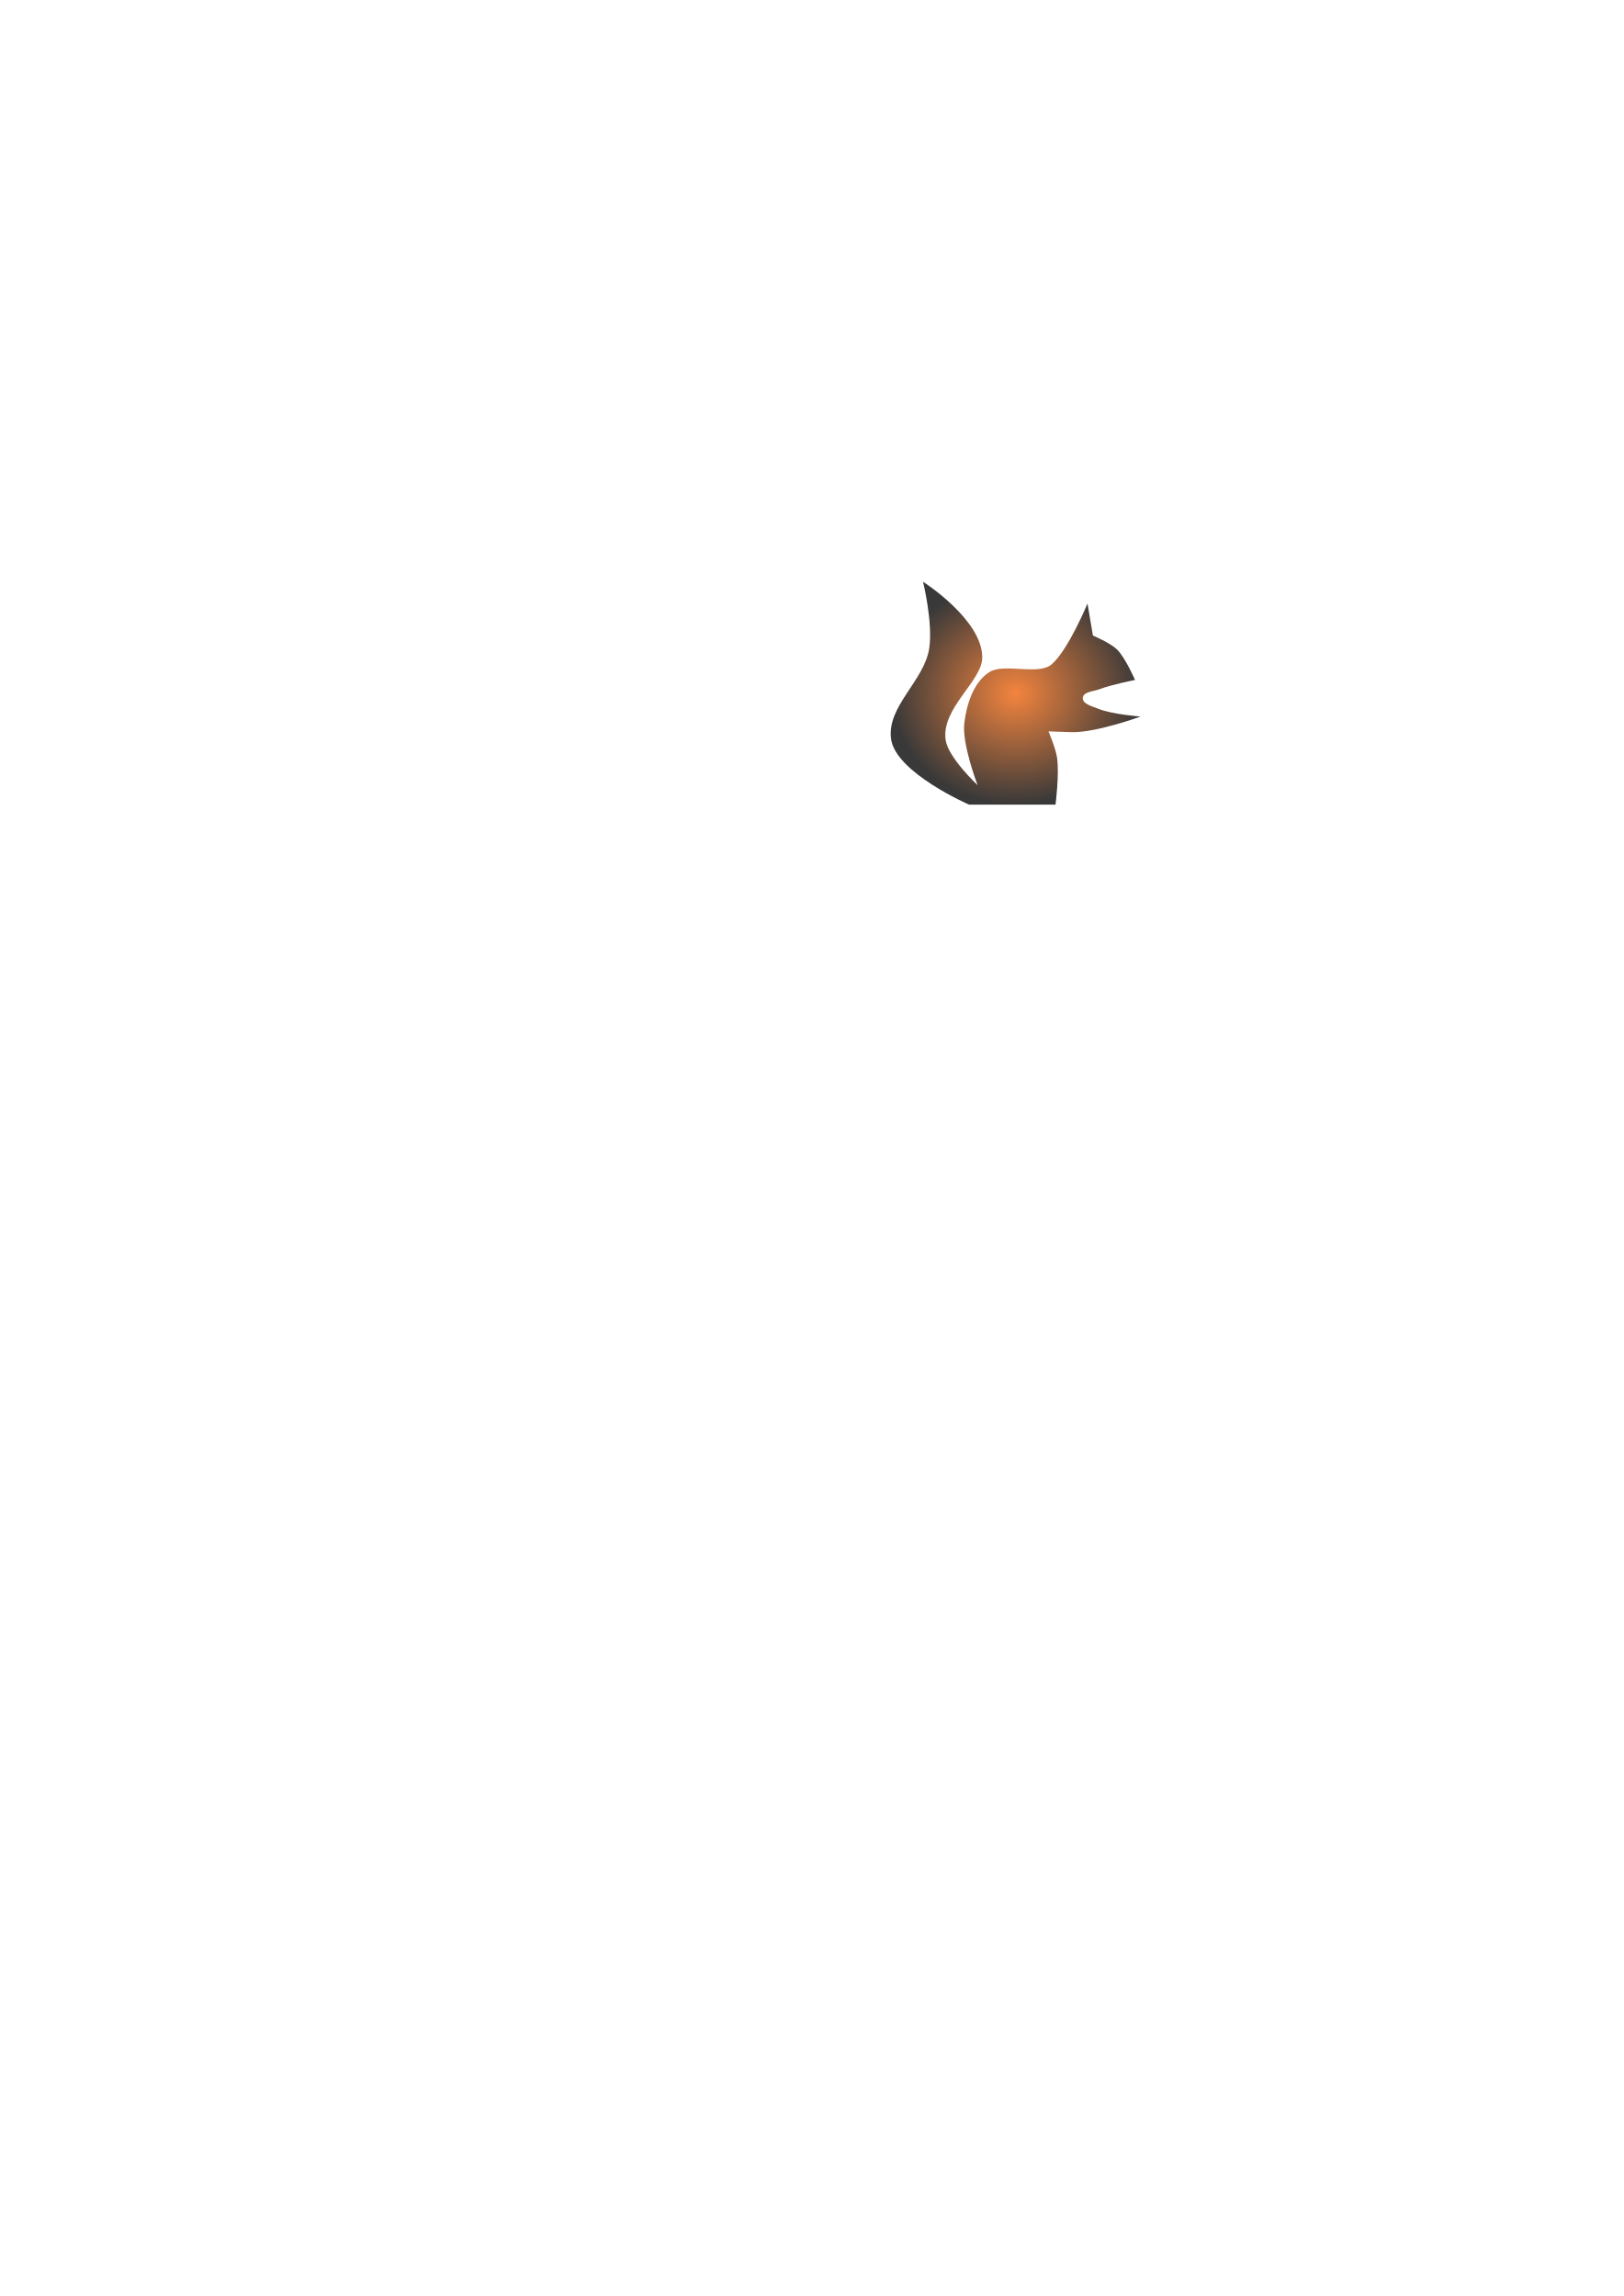
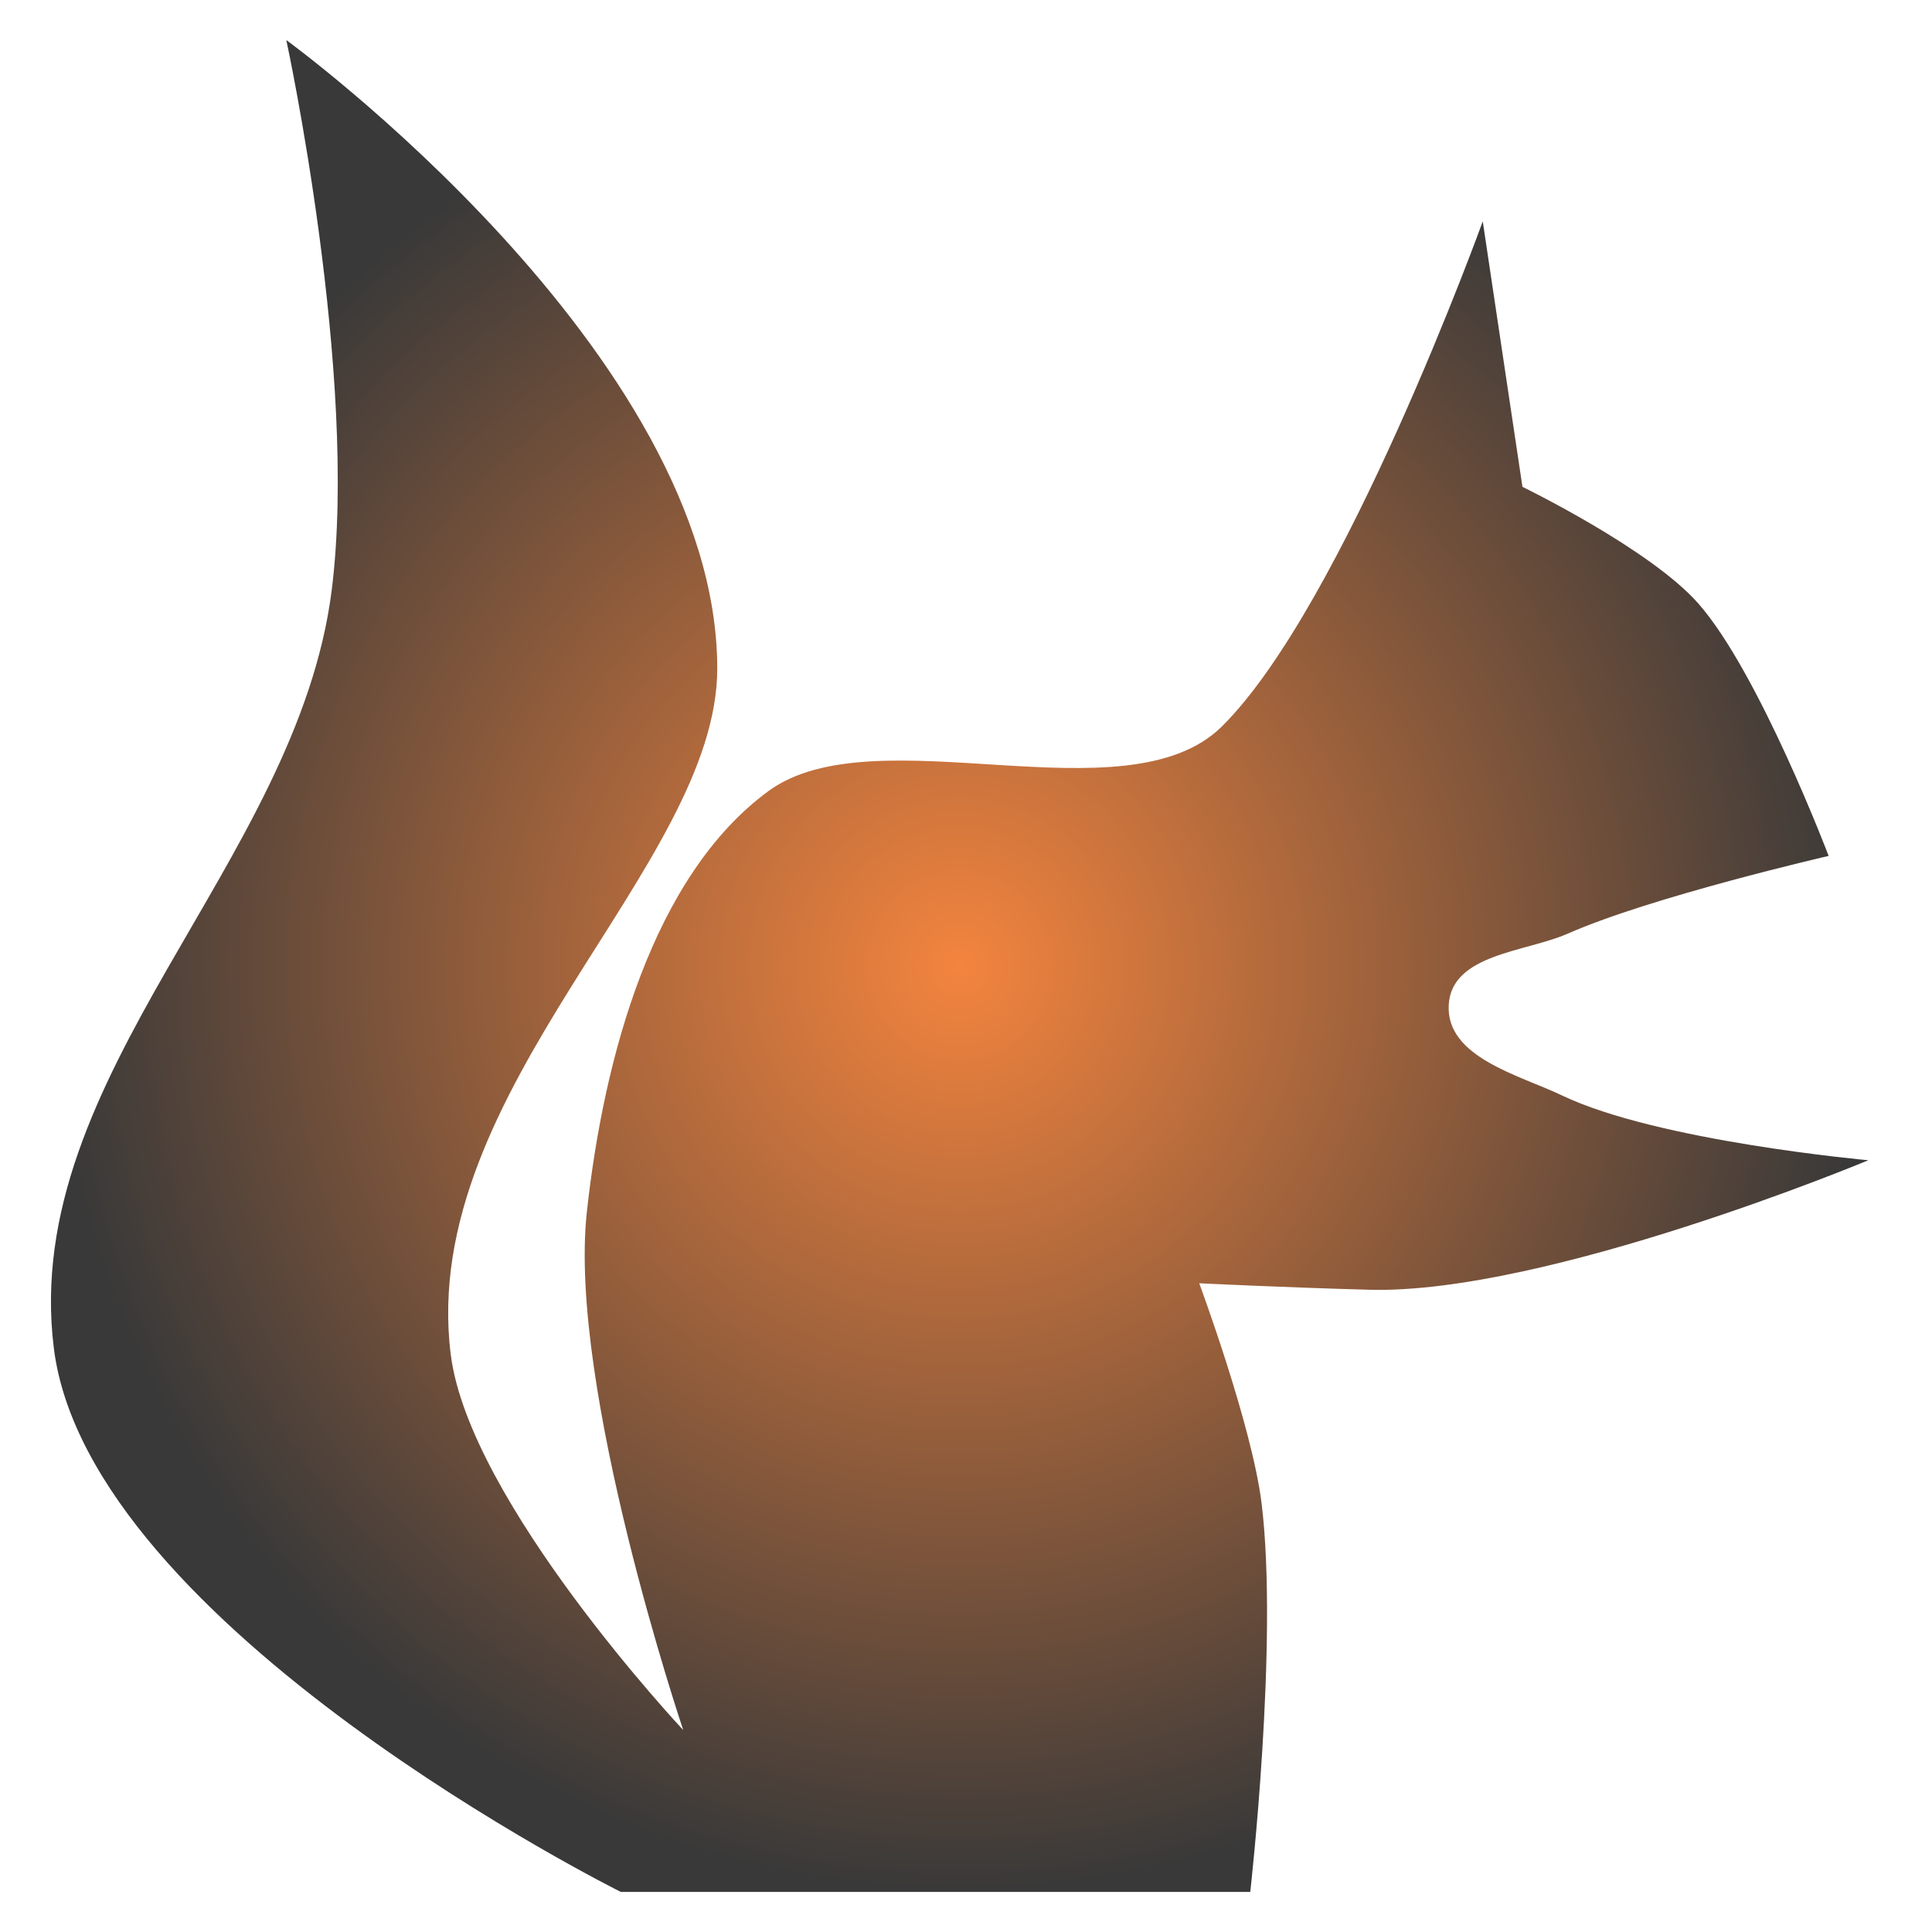
- <svg xmlns="http://www.w3.org/2000/svg" xmlns:xlink="http://www.w3.org/1999/xlink" width="744.094" height="1052.362" id="svg2" version="1.1">
+ <svg xmlns="http://www.w3.org/2000/svg" xmlns:xlink="http://www.w3.org/1999/xlink" width="310" height="310" id="svg2" version="1.1">
  <defs id="defs4">
    <linearGradient id="linearGradient3767">
      <stop style="stop-color:#f3843e;stop-opacity:1;" offset="0" id="stop3769" />
      <stop style="stop-color:#393939;stop-opacity:1;" offset="1" id="stop3771" />
    </linearGradient>
-     <radialGradient xlink:href="#linearGradient3767" id="radialGradient3777" cx="465.41" cy="317.719" fx="465.41" fy="317.719" r="57.233" gradientTransform="matrix(1,0,0,0.8923413,0,34.20525)" gradientUnits="userSpaceOnUse" />
+     <radialGradient xlink:href="#linearGradient3767" id="radialGradient3777" cx="465.41" cy="317.719" fx="465.41" fy="317.719" r="57.233" gradientTransform="matrix(2.547557,0,0,2.595902,-1031.677,72.59386)" gradientUnits="userSpaceOnUse" />
  </defs>
-   <g id="layer1">
-     <path style="fill:url(#radialGradient3777);fill-opacity:1;stroke:none" d="m 423,266.648 c 0,0 27.114,17.263 27.143,34.643 0.018,10.927 -18.882,23.217 -16.786,37.857 1.165,8.135 14.643,20.714 14.643,20.714 0,0 -7.276,-18.91 -6.071,-28.571 1.067,-8.559 4.175,-18.548 11.429,-23.214 6.711,-4.317 22.543,1.657 28.571,-3.571 7.684,-6.663 16.429,-27.857 16.429,-27.857 l 2.5,14.643 c 0,0 8.044,3.421 11.071,6.429 3.824,3.798 8.214,13.929 8.214,13.929 0,0 -11.15,2.245 -16.429,4.286 -2.632,1.018 -7.319,1.112 -7.5,3.929 -0.186,2.9 4.462,3.876 7.143,5 6.03,2.527 19.286,3.571 19.286,3.571 0,0 -20.251,7.405 -31.429,7.143 -5.238,-0.123 -10.714,-0.357 -10.714,-0.357 0,0 3.328,7.851 3.929,12.143 1.073,7.663 -0.714,21.429 -0.714,21.429 l -39.643,0 c 0,0 -33.53,-14.607 -35.714,-30 -2.134,-15.038 15.326,-26.754 17.5,-41.786 1.714,-11.85 -2.857,-30.357 -2.857,-30.357 z" id="path2997" />
+   <g id="layer1" transform="translate(0,-742.3622)">
+     <path style="fill:url(#radialGradient3777);fill-opacity:1;stroke:none" d="m 45.94,748.791 c 0,0 69.074,50.22 69.148,100.779 0.047,31.788 -48.104,67.54 -42.763,110.13 2.968,23.665 37.303,60.26 37.303,60.26 0,0 -18.536,-55.01 -15.467,-83.117 2.719,-24.898 10.635,-53.959 29.115,-67.532 17.097,-12.558 57.429,4.819 72.787,-10.39 19.574,-19.384 41.853,-81.039 41.853,-81.039 l 6.369,42.597 c 0,0 20.492,9.953 28.205,18.701 9.743,11.05 20.926,40.519 20.926,40.519 0,0 -28.405,6.532 -41.853,12.468 -6.706,2.96 -18.646,3.235 -19.107,11.429 -0.474,8.437 11.368,11.277 18.197,14.545 15.361,7.352 49.131,10.39 49.131,10.39 0,0 -51.59,21.543 -80.066,20.779 -13.344,-0.358 -27.295,-1.039 -27.295,-1.039 0,0 8.477,22.84 10.008,35.325 2.734,22.293 -1.82,62.338 -1.82,62.338 l -100.992,0 c 0,0 -85.419,-42.492 -90.984,-87.273 C 3.199,914.915 47.68,880.831 53.219,837.102 57.585,802.629 45.94,748.791 45.94,748.791 z" id="path2997" />
  </g>
</svg>
